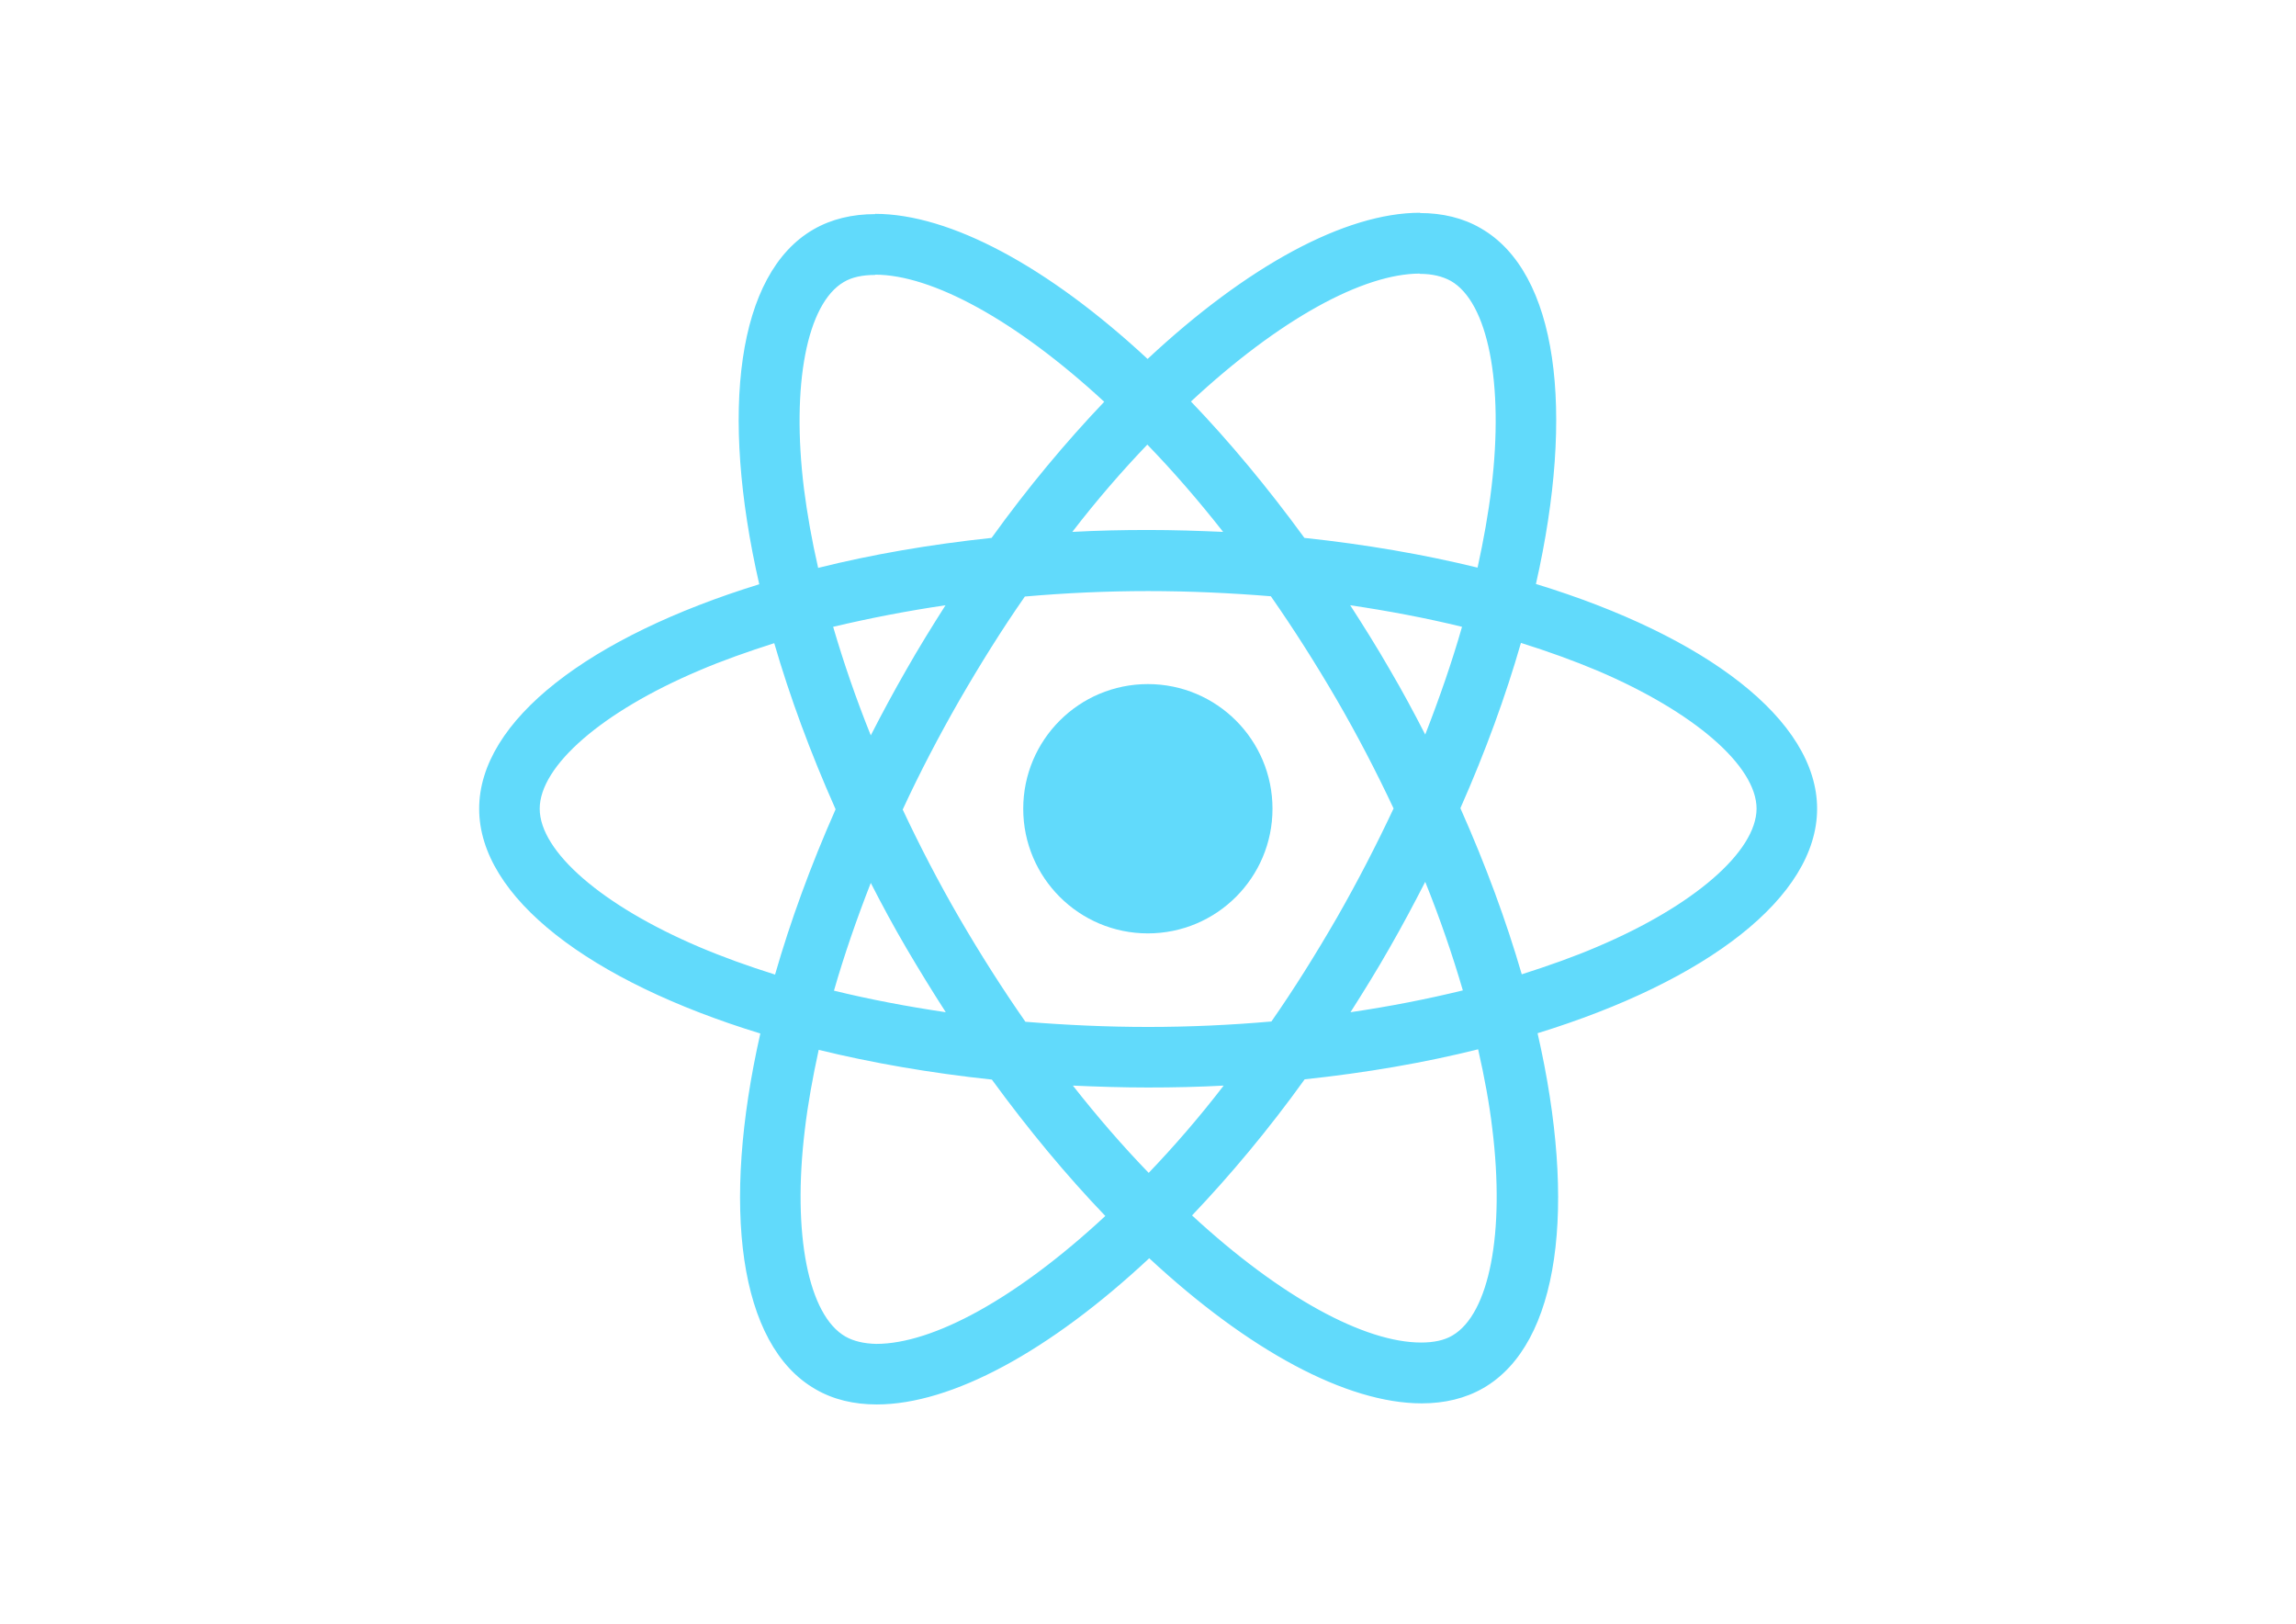
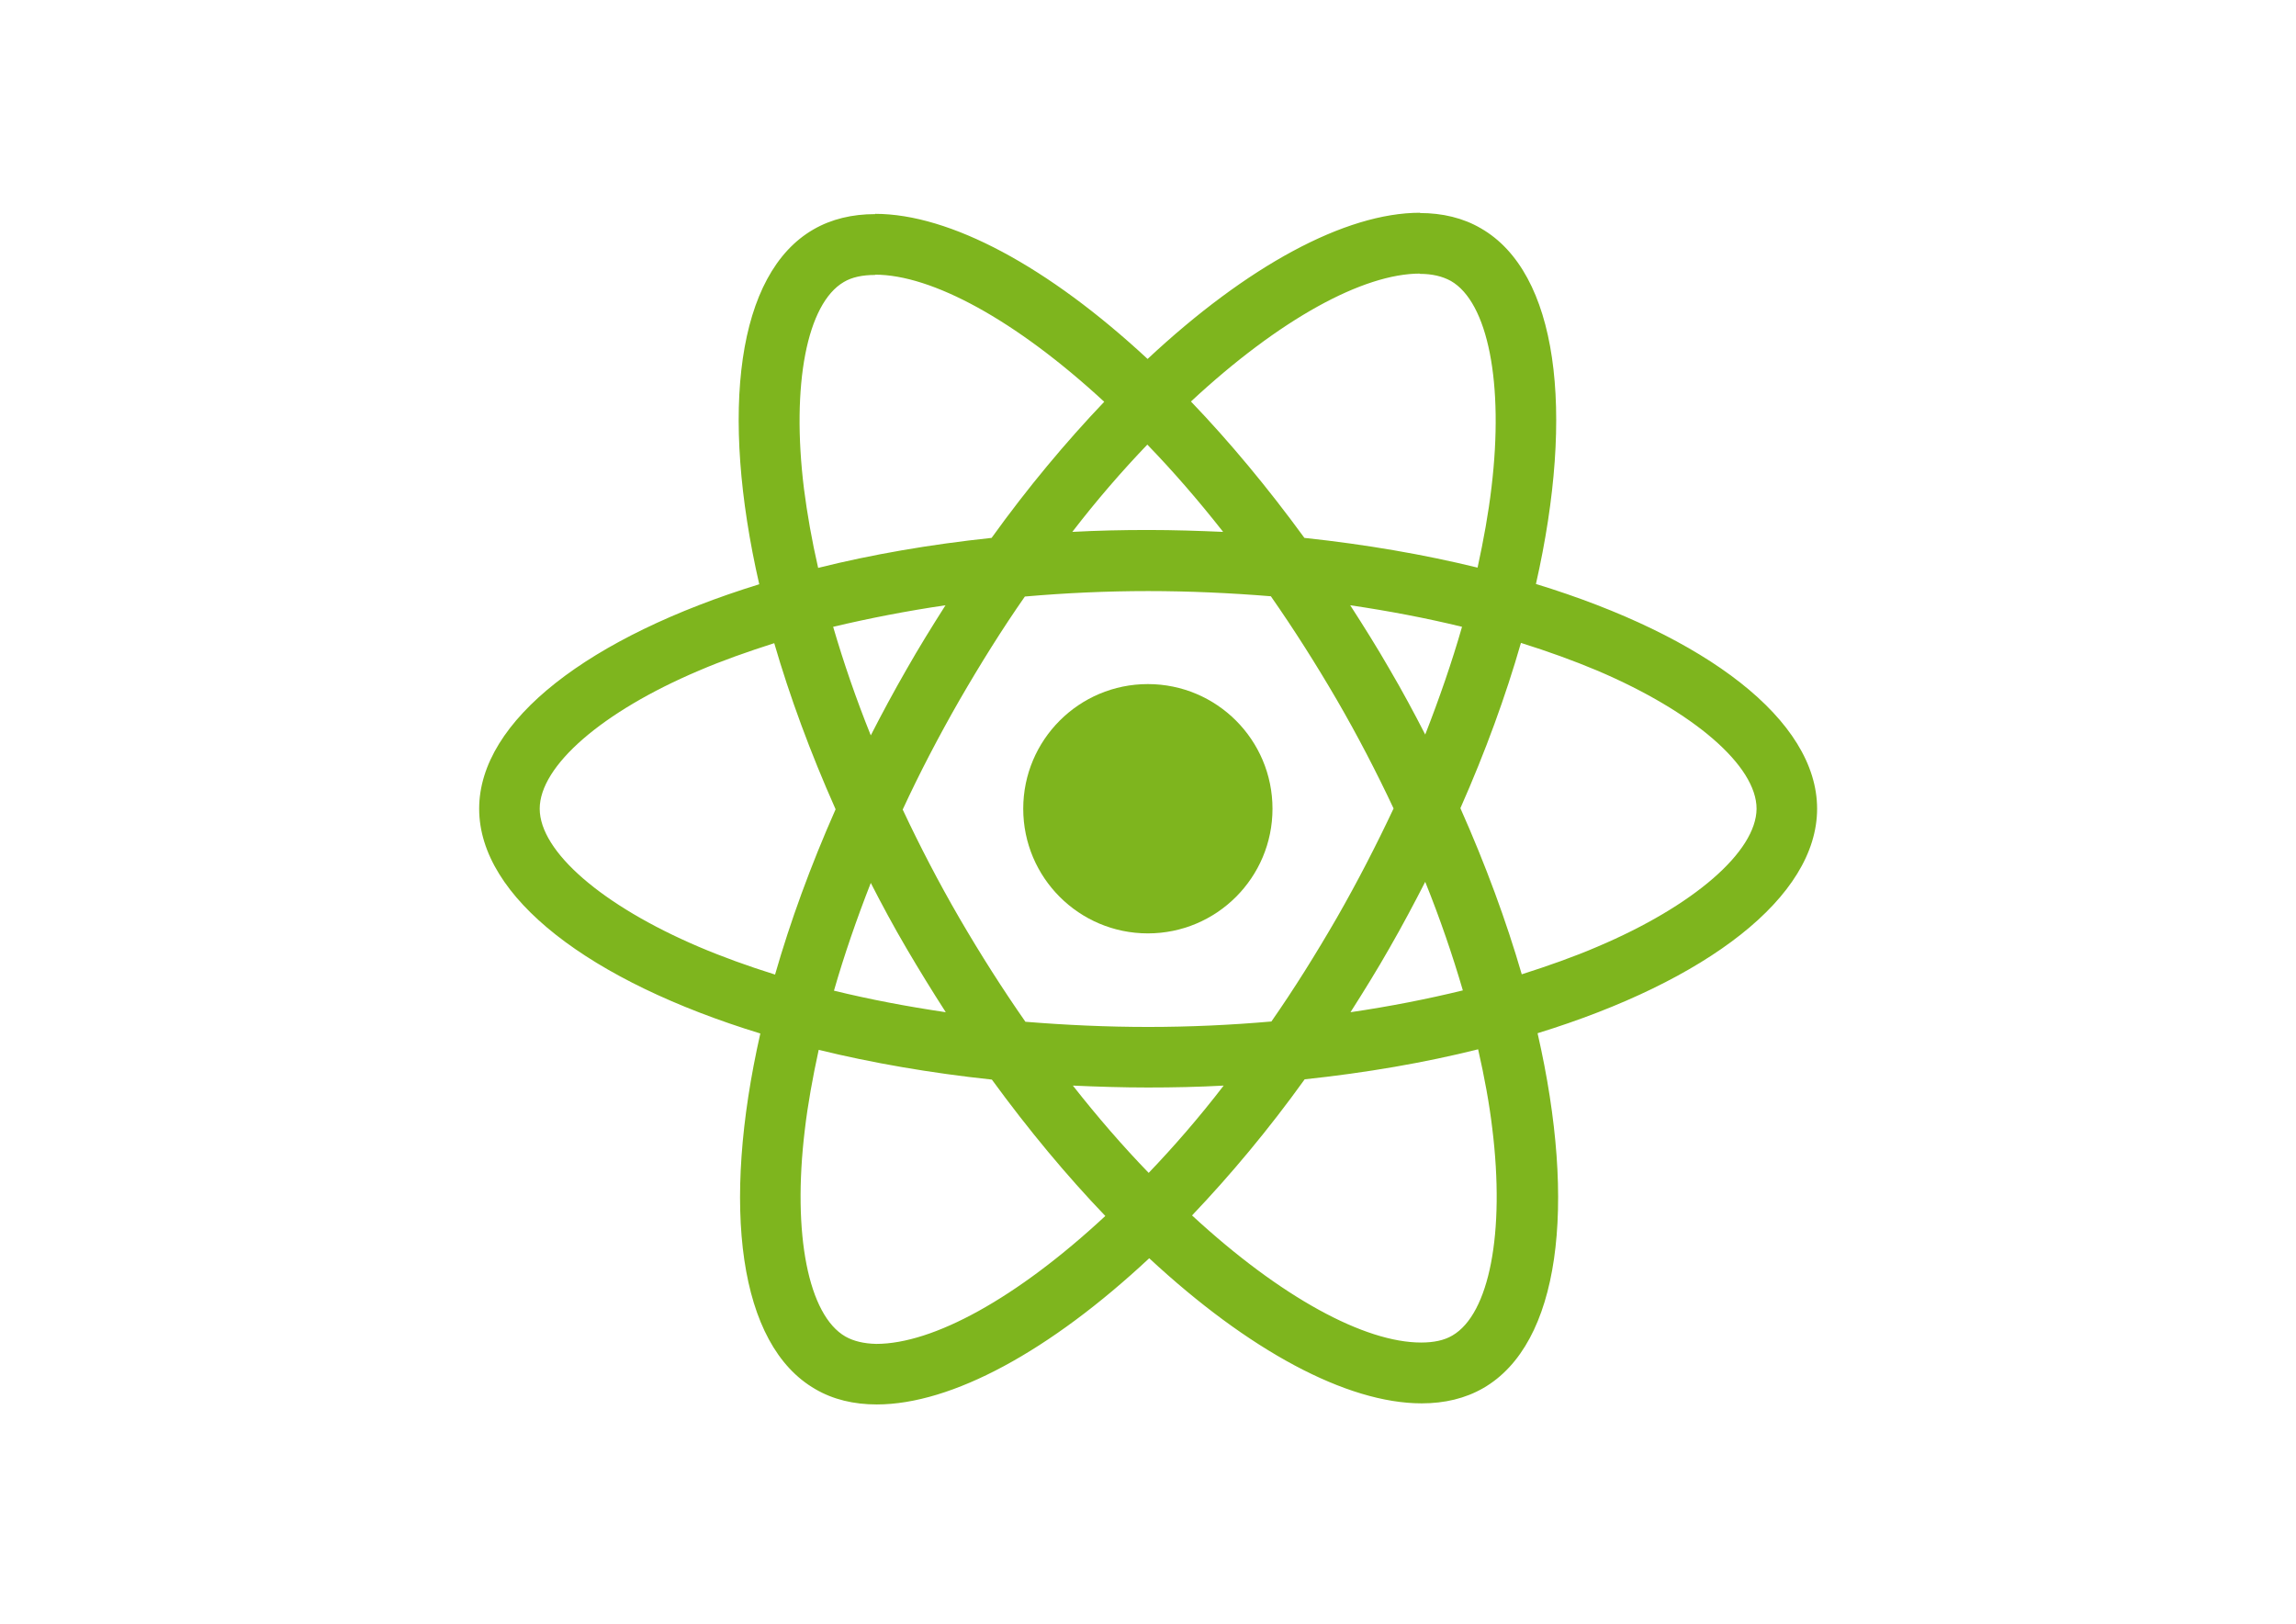
<svg xmlns="http://www.w3.org/2000/svg" version="1.1" id="Layer_2_1_" x="0px" y="0px" viewBox="0 0 841.9 595.3" enable-background="new 0 0 841.9 595.3" xml:space="preserve">
  <g>
-     <path fill="#61DAFB" d="M666.3,296.5c0-32.5-40.7-63.3-103.1-82.4c14.4-63.6,8-114.2-20.2-130.4c-6.5-3.8-14.1-5.6-22.4-5.6v22.3   c4.6,0,8.3,0.9,11.4,2.6c13.6,7.8,19.5,37.5,14.9,75.7c-1.1,9.4-2.9,19.3-5.1,29.4c-19.6-4.8-41-8.5-63.5-10.9   c-13.5-18.5-27.5-35.3-41.6-50c32.6-30.3,63.2-46.9,84-46.9l0-22.3c0,0,0,0,0,0c-27.5,0-63.5,19.6-99.9,53.6   c-36.4-33.8-72.4-53.2-99.9-53.2v22.3c20.7,0,51.4,16.5,84,46.6c-14,14.7-28,31.4-41.3,49.9c-22.6,2.4-44,6.1-63.6,11   c-2.3-10-4-19.7-5.2-29c-4.7-38.2,1.1-67.9,14.6-75.8c3-1.8,6.9-2.6,11.5-2.6l0-22.3c0,0,0,0,0,0c-8.4,0-16,1.8-22.6,5.6   c-28.1,16.2-34.4,66.7-19.9,130.1c-62.2,19.2-102.7,49.9-102.7,82.3c0,32.5,40.7,63.3,103.1,82.4c-14.4,63.6-8,114.2,20.2,130.4   c6.5,3.8,14.1,5.6,22.5,5.6c27.5,0,63.5-19.6,99.9-53.6c36.4,33.8,72.4,53.2,99.9,53.2c8.4,0,16-1.8,22.6-5.6   c28.1-16.2,34.4-66.7,19.9-130.1C625.8,359.7,666.3,328.9,666.3,296.5z M536.1,229.8c-3.7,12.9-8.3,26.2-13.5,39.5   c-4.1-8-8.4-16-13.1-24c-4.6-8-9.5-15.8-14.4-23.4C509.3,224,523,226.6,536.1,229.8z M490.3,336.3c-7.8,13.5-15.8,26.3-24.1,38.2   c-14.9,1.3-30,2-45.2,2c-15.1,0-30.2-0.7-45-1.9c-8.3-11.9-16.4-24.6-24.2-38c-7.6-13.1-14.5-26.4-20.8-39.8   c6.2-13.4,13.2-26.8,20.7-39.9c7.8-13.5,15.8-26.3,24.1-38.2c14.9-1.3,30-2,45.2-2c15.1,0,30.2,0.7,45,1.9   c8.3,11.9,16.4,24.6,24.2,38c7.6,13.1,14.5,26.4,20.8,39.8C504.7,309.8,497.8,323.2,490.3,336.3z M522.6,323.3   c5.4,13.4,10,26.8,13.8,39.8c-13.1,3.2-26.9,5.9-41.2,8c4.9-7.7,9.8-15.6,14.4-23.7C514.2,339.4,518.5,331.3,522.6,323.3z    M421.2,430c-9.3-9.6-18.6-20.3-27.8-32c9,0.4,18.2,0.7,27.5,0.7c9.4,0,18.7-0.2,27.8-0.7C439.7,409.7,430.4,420.4,421.2,430z    M346.8,371.1c-14.2-2.1-27.9-4.7-41-7.9c3.7-12.9,8.3-26.2,13.5-39.5c4.1,8,8.4,16,13.1,24C337.1,355.7,341.9,363.5,346.8,371.1z    M420.7,163c9.3,9.6,18.6,20.3,27.8,32c-9-0.4-18.2-0.7-27.5-0.7c-9.4,0-18.7,0.2-27.8,0.7C402.2,183.3,411.5,172.6,420.7,163z    M346.7,221.9c-4.9,7.7-9.8,15.6-14.4,23.7c-4.6,8-8.9,16-13,24c-5.4-13.4-10-26.8-13.8-39.8C318.6,226.7,332.4,224,346.7,221.9z    M256.2,347.1c-35.4-15.1-58.3-34.9-58.3-50.6c0-15.7,22.9-35.6,58.3-50.6c8.6-3.7,18-7,27.7-10.1c5.7,19.6,13.2,40,22.5,60.9   c-9.2,20.8-16.6,41.1-22.2,60.6C274.3,354.2,264.9,350.8,256.2,347.1z M310,490c-13.6-7.8-19.5-37.5-14.9-75.7   c1.1-9.4,2.9-19.3,5.1-29.4c19.6,4.8,41,8.5,63.5,10.9c13.5,18.5,27.5,35.3,41.6,50c-32.6,30.3-63.2,46.9-84,46.9   C316.8,492.6,313,491.7,310,490z M547.2,413.8c4.7,38.2-1.1,67.9-14.6,75.8c-3,1.8-6.9,2.6-11.5,2.6c-20.7,0-51.4-16.5-84-46.6   c14-14.7,28-31.4,41.3-49.9c22.6-2.4,44-6.1,63.6-11C544.3,394.8,546.1,404.5,547.2,413.8z M585.7,347.1c-8.6,3.7-18,7-27.7,10.1   c-5.7-19.6-13.2-40-22.5-60.9c9.2-20.8,16.6-41.1,22.2-60.6c9.9,3.1,19.3,6.5,28.1,10.2c35.4,15.1,58.3,34.9,58.3,50.6   C644,312.2,621.1,332.1,585.7,347.1z" />
-     <polygon fill="#61DAFB" points="320.8,78.4 320.8,78.4 320.8,78.4  " />
-     <circle fill="#61DAFB" cx="420.9" cy="296.5" r="45.7" />
-     <polygon fill="#61DAFB" points="520.5,78.1 520.5,78.1 520.5,78.1  " />
+     <path fill="#7eb51e" d="M666.3,296.5c0-32.5-40.7-63.3-103.1-82.4c14.4-63.6,8-114.2-20.2-130.4c-6.5-3.8-14.1-5.6-22.4-5.6v22.3   c4.6,0,8.3,0.9,11.4,2.6c13.6,7.8,19.5,37.5,14.9,75.7c-1.1,9.4-2.9,19.3-5.1,29.4c-19.6-4.8-41-8.5-63.5-10.9   c-13.5-18.5-27.5-35.3-41.6-50c32.6-30.3,63.2-46.9,84-46.9l0-22.3c0,0,0,0,0,0c-27.5,0-63.5,19.6-99.9,53.6   c-36.4-33.8-72.4-53.2-99.9-53.2v22.3c20.7,0,51.4,16.5,84,46.6c-14,14.7-28,31.4-41.3,49.9c-22.6,2.4-44,6.1-63.6,11   c-2.3-10-4-19.7-5.2-29c-4.7-38.2,1.1-67.9,14.6-75.8c3-1.8,6.9-2.6,11.5-2.6l0-22.3c0,0,0,0,0,0c-8.4,0-16,1.8-22.6,5.6   c-28.1,16.2-34.4,66.7-19.9,130.1c-62.2,19.2-102.7,49.9-102.7,82.3c0,32.5,40.7,63.3,103.1,82.4c-14.4,63.6-8,114.2,20.2,130.4   c6.5,3.8,14.1,5.6,22.5,5.6c27.5,0,63.5-19.6,99.9-53.6c36.4,33.8,72.4,53.2,99.9,53.2c8.4,0,16-1.8,22.6-5.6   c28.1-16.2,34.4-66.7,19.9-130.1C625.8,359.7,666.3,328.9,666.3,296.5z M536.1,229.8c-3.7,12.9-8.3,26.2-13.5,39.5   c-4.1-8-8.4-16-13.1-24c-4.6-8-9.5-15.8-14.4-23.4C509.3,224,523,226.6,536.1,229.8z M490.3,336.3c-7.8,13.5-15.8,26.3-24.1,38.2   c-14.9,1.3-30,2-45.2,2c-15.1,0-30.2-0.7-45-1.9c-8.3-11.9-16.4-24.6-24.2-38c-7.6-13.1-14.5-26.4-20.8-39.8   c6.2-13.4,13.2-26.8,20.7-39.9c7.8-13.5,15.8-26.3,24.1-38.2c14.9-1.3,30-2,45.2-2c15.1,0,30.2,0.7,45,1.9   c8.3,11.9,16.4,24.6,24.2,38c7.6,13.1,14.5,26.4,20.8,39.8C504.7,309.8,497.8,323.2,490.3,336.3z M522.6,323.3   c5.4,13.4,10,26.8,13.8,39.8c-13.1,3.2-26.9,5.9-41.2,8c4.9-7.7,9.8-15.6,14.4-23.7C514.2,339.4,518.5,331.3,522.6,323.3z    M421.2,430c-9.3-9.6-18.6-20.3-27.8-32c9,0.4,18.2,0.7,27.5,0.7c9.4,0,18.7-0.2,27.8-0.7C439.7,409.7,430.4,420.4,421.2,430z    M346.8,371.1c-14.2-2.1-27.9-4.7-41-7.9c3.7-12.9,8.3-26.2,13.5-39.5c4.1,8,8.4,16,13.1,24C337.1,355.7,341.9,363.5,346.8,371.1z    M420.7,163c9.3,9.6,18.6,20.3,27.8,32c-9-0.4-18.2-0.7-27.5-0.7c-9.4,0-18.7,0.2-27.8,0.7C402.2,183.3,411.5,172.6,420.7,163z    M346.7,221.9c-4.9,7.7-9.8,15.6-14.4,23.7c-4.6,8-8.9,16-13,24c-5.4-13.4-10-26.8-13.8-39.8C318.6,226.7,332.4,224,346.7,221.9z    M256.2,347.1c-35.4-15.1-58.3-34.9-58.3-50.6c0-15.7,22.9-35.6,58.3-50.6c8.6-3.7,18-7,27.7-10.1c5.7,19.6,13.2,40,22.5,60.9   c-9.2,20.8-16.6,41.1-22.2,60.6C274.3,354.2,264.9,350.8,256.2,347.1z M310,490c-13.6-7.8-19.5-37.5-14.9-75.7   c1.1-9.4,2.9-19.3,5.1-29.4c19.6,4.8,41,8.5,63.5,10.9c13.5,18.5,27.5,35.3,41.6,50c-32.6,30.3-63.2,46.9-84,46.9   C316.8,492.6,313,491.7,310,490z M547.2,413.8c4.7,38.2-1.1,67.9-14.6,75.8c-3,1.8-6.9,2.6-11.5,2.6c-20.7,0-51.4-16.5-84-46.6   c14-14.7,28-31.4,41.3-49.9c22.6-2.4,44-6.1,63.6-11C544.3,394.8,546.1,404.5,547.2,413.8z M585.7,347.1c-8.6,3.7-18,7-27.7,10.1   c-5.7-19.6-13.2-40-22.5-60.9c9.2-20.8,16.6-41.1,22.2-60.6c9.9,3.1,19.3,6.5,28.1,10.2c35.4,15.1,58.3,34.9,58.3,50.6   C644,312.2,621.1,332.1,585.7,347.1z" />
+     <polygon fill="#7eb51e" points="320.8,78.4 320.8,78.4 320.8,78.4  " />
+     <circle fill="#7eb51e" cx="420.9" cy="296.5" r="45.7" />
+     <polygon fill="#7eb51e" points="520.5,78.1 520.5,78.1 520.5,78.1  " />
  </g>
</svg>
